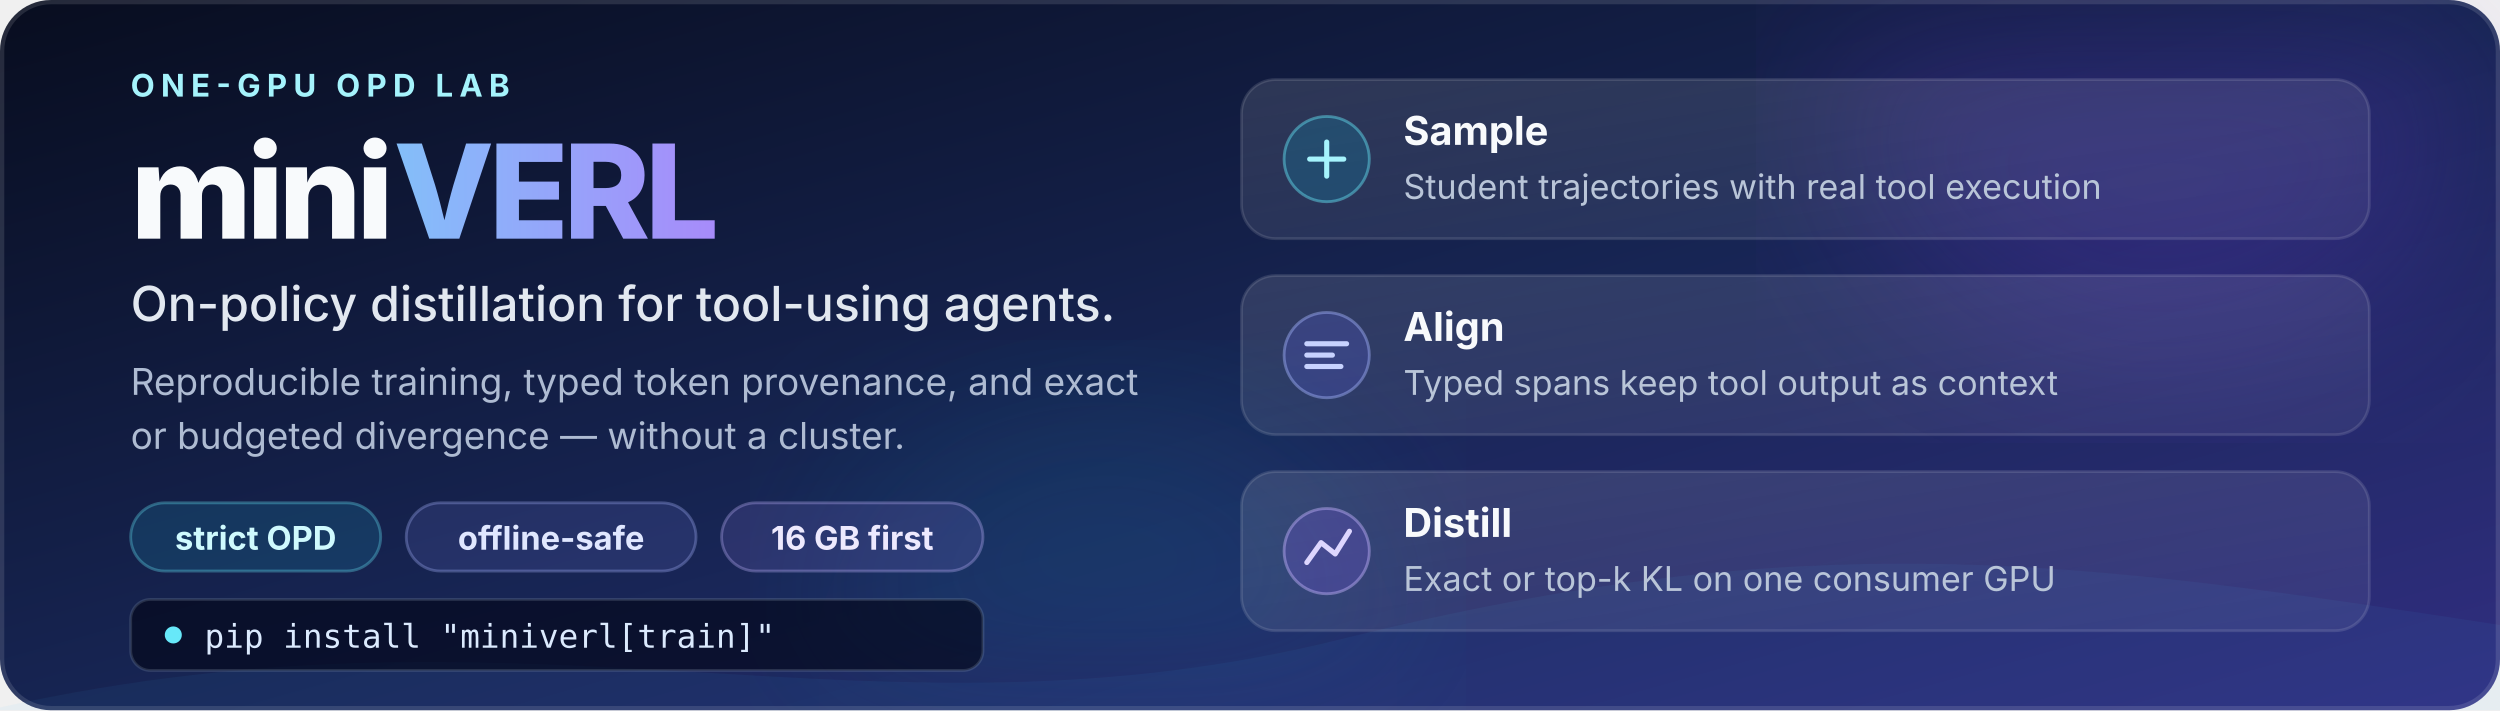
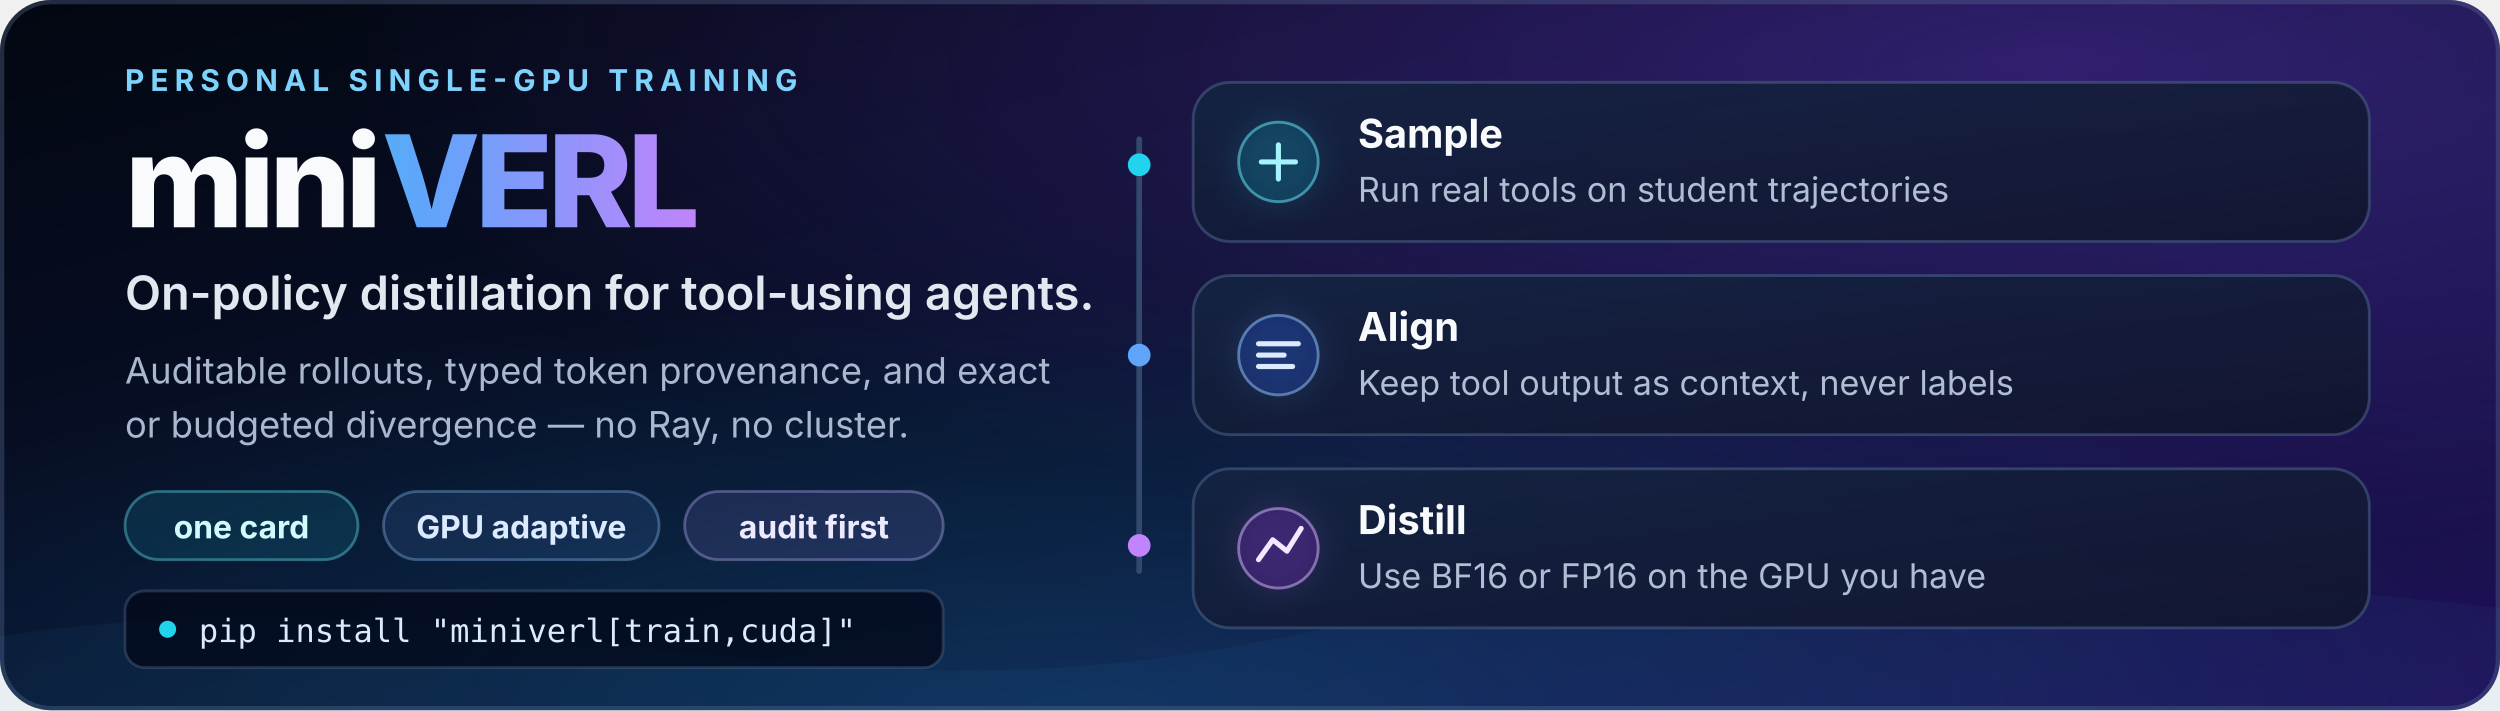
<svg xmlns="http://www.w3.org/2000/svg" viewBox="0 0 880 250" width="880" height="250" role="img" aria-labelledby="banner-title banner-desc">
  <defs>
    <linearGradient id="bg" x1="0" y1="0" x2="1" y2="1">
-       <stop offset="0%" stop-color="#080d1f" />
-       <stop offset="52%" stop-color="#172554" />
-       <stop offset="100%" stop-color="#312e81" />
+       <stop offset="0%" stop-color="#030711" />
+       <stop offset="55%" stop-color="#0a1230" />
+       <stop offset="100%" stop-color="#20105a" />
    </linearGradient>
    <linearGradient id="brand" x1="0" y1="0" x2="1" y2="0">
-       <stop offset="0%" stop-color="#67e8f9" />
-       <stop offset="100%" stop-color="#a78bfa" />
+       <stop offset="0%" stop-color="#22d3ee" />
+       <stop offset="52%" stop-color="#60a5fa" />
+       <stop offset="100%" stop-color="#c084fc" />
    </linearGradient>
    <linearGradient id="card" x1="0" y1="0" x2="1" y2="1">
-       <stop offset="0%" stop-color="#ffffff" stop-opacity=".12" />
-       <stop offset="100%" stop-color="#ffffff" stop-opacity=".055" />
+       <stop offset="0%" stop-color="#142342" stop-opacity=".92" />
+       <stop offset="100%" stop-color="#11152c" stop-opacity=".88" />
    </linearGradient>
-     <filter id="blur">
-       <feGaussianBlur stdDeviation="34" />
+     <radialGradient id="violet-glow" cx="82%" cy="9%" r="68%">
+       <stop offset="0%" stop-color="#7c3aed" stop-opacity=".35" />
+       <stop offset="100%" stop-color="#7c3aed" stop-opacity="0" />
+     </radialGradient>
+     <radialGradient id="cyan-glow" cx="43%" cy="100%" r="58%">
+       <stop offset="0%" stop-color="#0891b2" stop-opacity=".24" />
+       <stop offset="100%" stop-color="#0891b2" stop-opacity="0" />
+     </radialGradient>
+     <filter id="soft-glow" x="-80%" y="-80%" width="260%" height="260%">
+       <feGaussianBlur stdDeviation="5" />
    </filter>
  </defs>
  <rect width="880" height="250" rx="18" fill="url(#bg)" />
-   <circle cx="760" cy="14" r="118" fill="#7c3aed" opacity=".20" filter="url(#blur)" />
-   <circle cx="390" cy="246" r="105" fill="#0891b2" opacity=".16" filter="url(#blur)" />
-   <path d="M0 249 C190 207 307 266 472 225 S730 197 880 220 V250 H0Z" fill="#38bdf8" opacity=".055" />
-   <rect x=".75" y=".75" width="878.5" height="248.5" rx="17.25" fill="none" stroke="#ffffff" stroke-opacity=".12" stroke-width="1.5" />
+   <rect width="880" height="250" rx="18" fill="url(#violet-glow)" />
+   <rect width="880" height="250" rx="18" fill="url(#cyan-glow)" />
+   <path d="M0 224 C176 198 274 259 443 226 S710 196 880 214 V250 H0Z" fill="#38bdf8" opacity=".045" />
+   <rect x=".75" y=".75" width="878.5" height="248.5" rx="17.25" fill="none" stroke="#5b7198" stroke-opacity=".34" stroke-width="1.5" />
  <g font-family="Inter, ui-sans-serif, system-ui, -apple-system, Segoe UI, sans-serif">
-     <text x="46" y="34" font-size="11" font-weight="700" letter-spacing="2.2" fill="#a5f3fc">
-       ONE-GPU OPD LAB
+     <text x="44" y="32" font-size="10.5" font-weight="750" letter-spacing="2.15" fill="#7dd3fc">
+       PERSONAL SINGLE-GPU TRAINING
    </text>
-     <text x="46" y="84" font-size="46" font-weight="780" letter-spacing="-1.8" fill="#f8fafc">
+     <text x="44" y="80" font-size="45" font-weight="790" letter-spacing="-1.8" fill="#f8fafc">
      mini<tspan fill="url(#brand)">VERL</tspan>
    </text>
-     <text x="46" y="113" font-size="17" font-weight="550" fill="#e2e8f0">
+     <text x="44" y="109" font-size="16.5" font-weight="570" fill="#e2e8f0">
      On-policy distillation for tool-using agents.
    </text>
-     <text x="46" y="139" font-size="13" fill="#aebbd2">
-       Reproducible training, typed token provenance, and exact
+     <text x="44" y="135" font-size="12.8" fill="#a9b8cf">
+       Auditable rollouts, typed token provenance, and exact
    </text>
-     <text x="46" y="158" font-size="13" fill="#aebbd2">
-       or budgeted divergence — without a cluster.
+     <text x="44" y="154" font-size="12.8" fill="#a9b8cf">
+       or budgeted divergence — no Ray, no cluster.
    </text>
-     <g font-size="11.5" font-weight="650">
-       <rect x="46" y="177" width="88" height="24" rx="12" fill="#22d3ee" fill-opacity=".13" stroke="#67e8f9" stroke-opacity=".32" />
-       <text x="90" y="193.5" text-anchor="middle" fill="#cffafe">strict OPD</text>
-       <rect x="143" y="177" width="102" height="24" rx="12" fill="#818cf8" fill-opacity=".14" stroke="#a5b4fc" stroke-opacity=".32" />
-       <text x="194" y="193.5" text-anchor="middle" fill="#e0e7ff">offline-safe</text>
-       <rect x="254" y="177" width="92" height="24" rx="12" fill="#a78bfa" fill-opacity=".14" stroke="#c4b5fd" stroke-opacity=".32" />
-       <text x="300" y="193.5" text-anchor="middle" fill="#ede9fe">16 GB first</text>
+     <g font-size="11.2" font-weight="680">
+       <rect x="44" y="173" width="82" height="24" rx="12" fill="#22d3ee" fill-opacity=".12" stroke="#67e8f9" stroke-opacity=".38" />
+       <text x="85" y="189.5" text-anchor="middle" fill="#cffafe">one card</text>
+       <rect x="135" y="173" width="97" height="24" rx="12" fill="#60a5fa" fill-opacity=".12" stroke="#93c5fd" stroke-opacity=".34" />
+       <text x="183.5" y="189.5" text-anchor="middle" fill="#dbeafe">GPU adaptive</text>
+       <rect x="241" y="173" width="91" height="24" rx="12" fill="#a78bfa" fill-opacity=".13" stroke="#c4b5fd" stroke-opacity=".35" />
+       <text x="286.5" y="189.5" text-anchor="middle" fill="#ede9fe">audit first</text>
    </g>
-     <rect x="46" y="211" width="300" height="25" rx="7" fill="#020617" fill-opacity=".64" stroke="#94a3b8" stroke-opacity=".22" />
-     <circle cx="61" cy="223.5" r="3" fill="#67e8f9" />
-     <text x="72" y="228" font-family="ui-monospace, SFMono-Regular, Menlo, Consolas, monospace" font-size="11.5" fill="#dbeafe">pip install "miniverl[train]"</text>
+     <rect x="44" y="208" width="288" height="27" rx="7" fill="#020617" fill-opacity=".72" stroke="#516381" stroke-opacity=".42" />
+     <circle cx="59" cy="221.5" r="3" fill="#22d3ee" />
+     <text x="70" y="226" font-family="ui-monospace, SFMono-Regular, Menlo, Consolas, monospace" font-size="11.3" fill="#dbeafe">pip install "miniverl[train,cuda]"</text>
+     <path d="M401 49 V201" fill="none" stroke="#33486d" stroke-width="2" stroke-linecap="round" />
+     <circle cx="401" cy="58" r="4" fill="#22d3ee" />
+     <circle cx="401" cy="125" r="4" fill="#60a5fa" />
+     <circle cx="401" cy="192" r="4" fill="#c084fc" />
    <g>
-       <rect x="437" y="28" width="397" height="56" rx="12" fill="url(#card)" stroke="#ffffff" stroke-opacity=".12" />
-       <circle cx="467" cy="56" r="15" fill="#06b6d4" fill-opacity=".18" stroke="#67e8f9" stroke-opacity=".44" />
-       <path d="M461 56h12M467 50v12" stroke="#a5f3fc" stroke-width="1.8" stroke-linecap="round" />
-       <text x="494" y="51" font-size="14" font-weight="700" fill="#f8fafc">Sample</text>
-       <text x="494" y="70" font-size="12" fill="#b9c5d8">Student trajectories with real tool execution</text>
+       <rect x="420" y="29" width="414" height="56" rx="13" fill="url(#card)" stroke="#4c6388" stroke-opacity=".55" />
+       <circle cx="450" cy="57" r="16" fill="#22d3ee" opacity=".12" filter="url(#soft-glow)" />
+       <circle cx="450" cy="57" r="14" fill="#0e7490" fill-opacity=".28" stroke="#67e8f9" stroke-opacity=".52" />
+       <path d="M444 57h12M450 51v12" stroke="#a5f3fc" stroke-width="1.8" stroke-linecap="round" />
+       <text x="478" y="52" font-size="14" font-weight="720" fill="#f8fafc">Sample</text>
+       <text x="478" y="71" font-size="12" fill="#afbed3">Run real tools on student trajectories</text>
    </g>
    <g>
-       <rect x="437" y="97" width="397" height="56" rx="12" fill="url(#card)" stroke="#ffffff" stroke-opacity=".12" />
-       <circle cx="467" cy="125" r="15" fill="#6366f1" fill-opacity=".20" stroke="#a5b4fc" stroke-opacity=".44" />
-       <path d="M460 121h14M460 125h9M460 129h12" stroke="#c7d2fe" stroke-width="1.8" stroke-linecap="round" />
-       <text x="494" y="120" font-size="14" font-weight="700" fill="#f8fafc">Align</text>
-       <text x="494" y="139" font-size="12" fill="#b9c5d8">Typed spans keep tool output as context</text>
+       <rect x="420" y="97" width="414" height="56" rx="13" fill="url(#card)" stroke="#4c6388" stroke-opacity=".55" />
+       <circle cx="450" cy="125" r="16" fill="#60a5fa" opacity=".12" filter="url(#soft-glow)" />
+       <circle cx="450" cy="125" r="14" fill="#1d4ed8" fill-opacity=".25" stroke="#93c5fd" stroke-opacity=".52" />
+       <path d="M443 121h14M443 125h9M443 129h12" stroke="#dbeafe" stroke-width="1.8" stroke-linecap="round" />
+       <text x="478" y="120" font-size="14" font-weight="720" fill="#f8fafc">Align</text>
+       <text x="478" y="139" font-size="12" fill="#afbed3">Keep tool output as context, never labels</text>
    </g>
    <g>
-       <rect x="437" y="166" width="397" height="56" rx="12" fill="url(#card)" stroke="#ffffff" stroke-opacity=".12" />
-       <circle cx="467" cy="194" r="15" fill="#8b5cf6" fill-opacity=".20" stroke="#c4b5fd" stroke-opacity=".44" />
-       <path d="M460 198l5-7 5 4 5-8" fill="none" stroke="#ddd6fe" stroke-width="1.8" stroke-linecap="round" stroke-linejoin="round" />
-       <text x="494" y="189" font-size="14" font-weight="700" fill="#f8fafc">Distill</text>
-       <text x="494" y="208" font-size="12" fill="#b9c5d8">Exact or top-k KL on one consumer GPU</text>
+       <rect x="420" y="165" width="414" height="56" rx="13" fill="url(#card)" stroke="#4c6388" stroke-opacity=".55" />
+       <circle cx="450" cy="193" r="16" fill="#c084fc" opacity=".12" filter="url(#soft-glow)" />
+       <circle cx="450" cy="193" r="14" fill="#7e22ce" fill-opacity=".25" stroke="#d8b4fe" stroke-opacity=".52" />
+       <path d="M443 197l5-7 5 4 5-8" fill="none" stroke="#f3e8ff" stroke-width="1.8" stroke-linecap="round" stroke-linejoin="round" />
+       <text x="478" y="188" font-size="14" font-weight="720" fill="#f8fafc">Distill</text>
+       <text x="478" y="207" font-size="12" fill="#afbed3">Use BF16 or FP16 on the GPU you have</text>
    </g>
  </g>
</svg>
